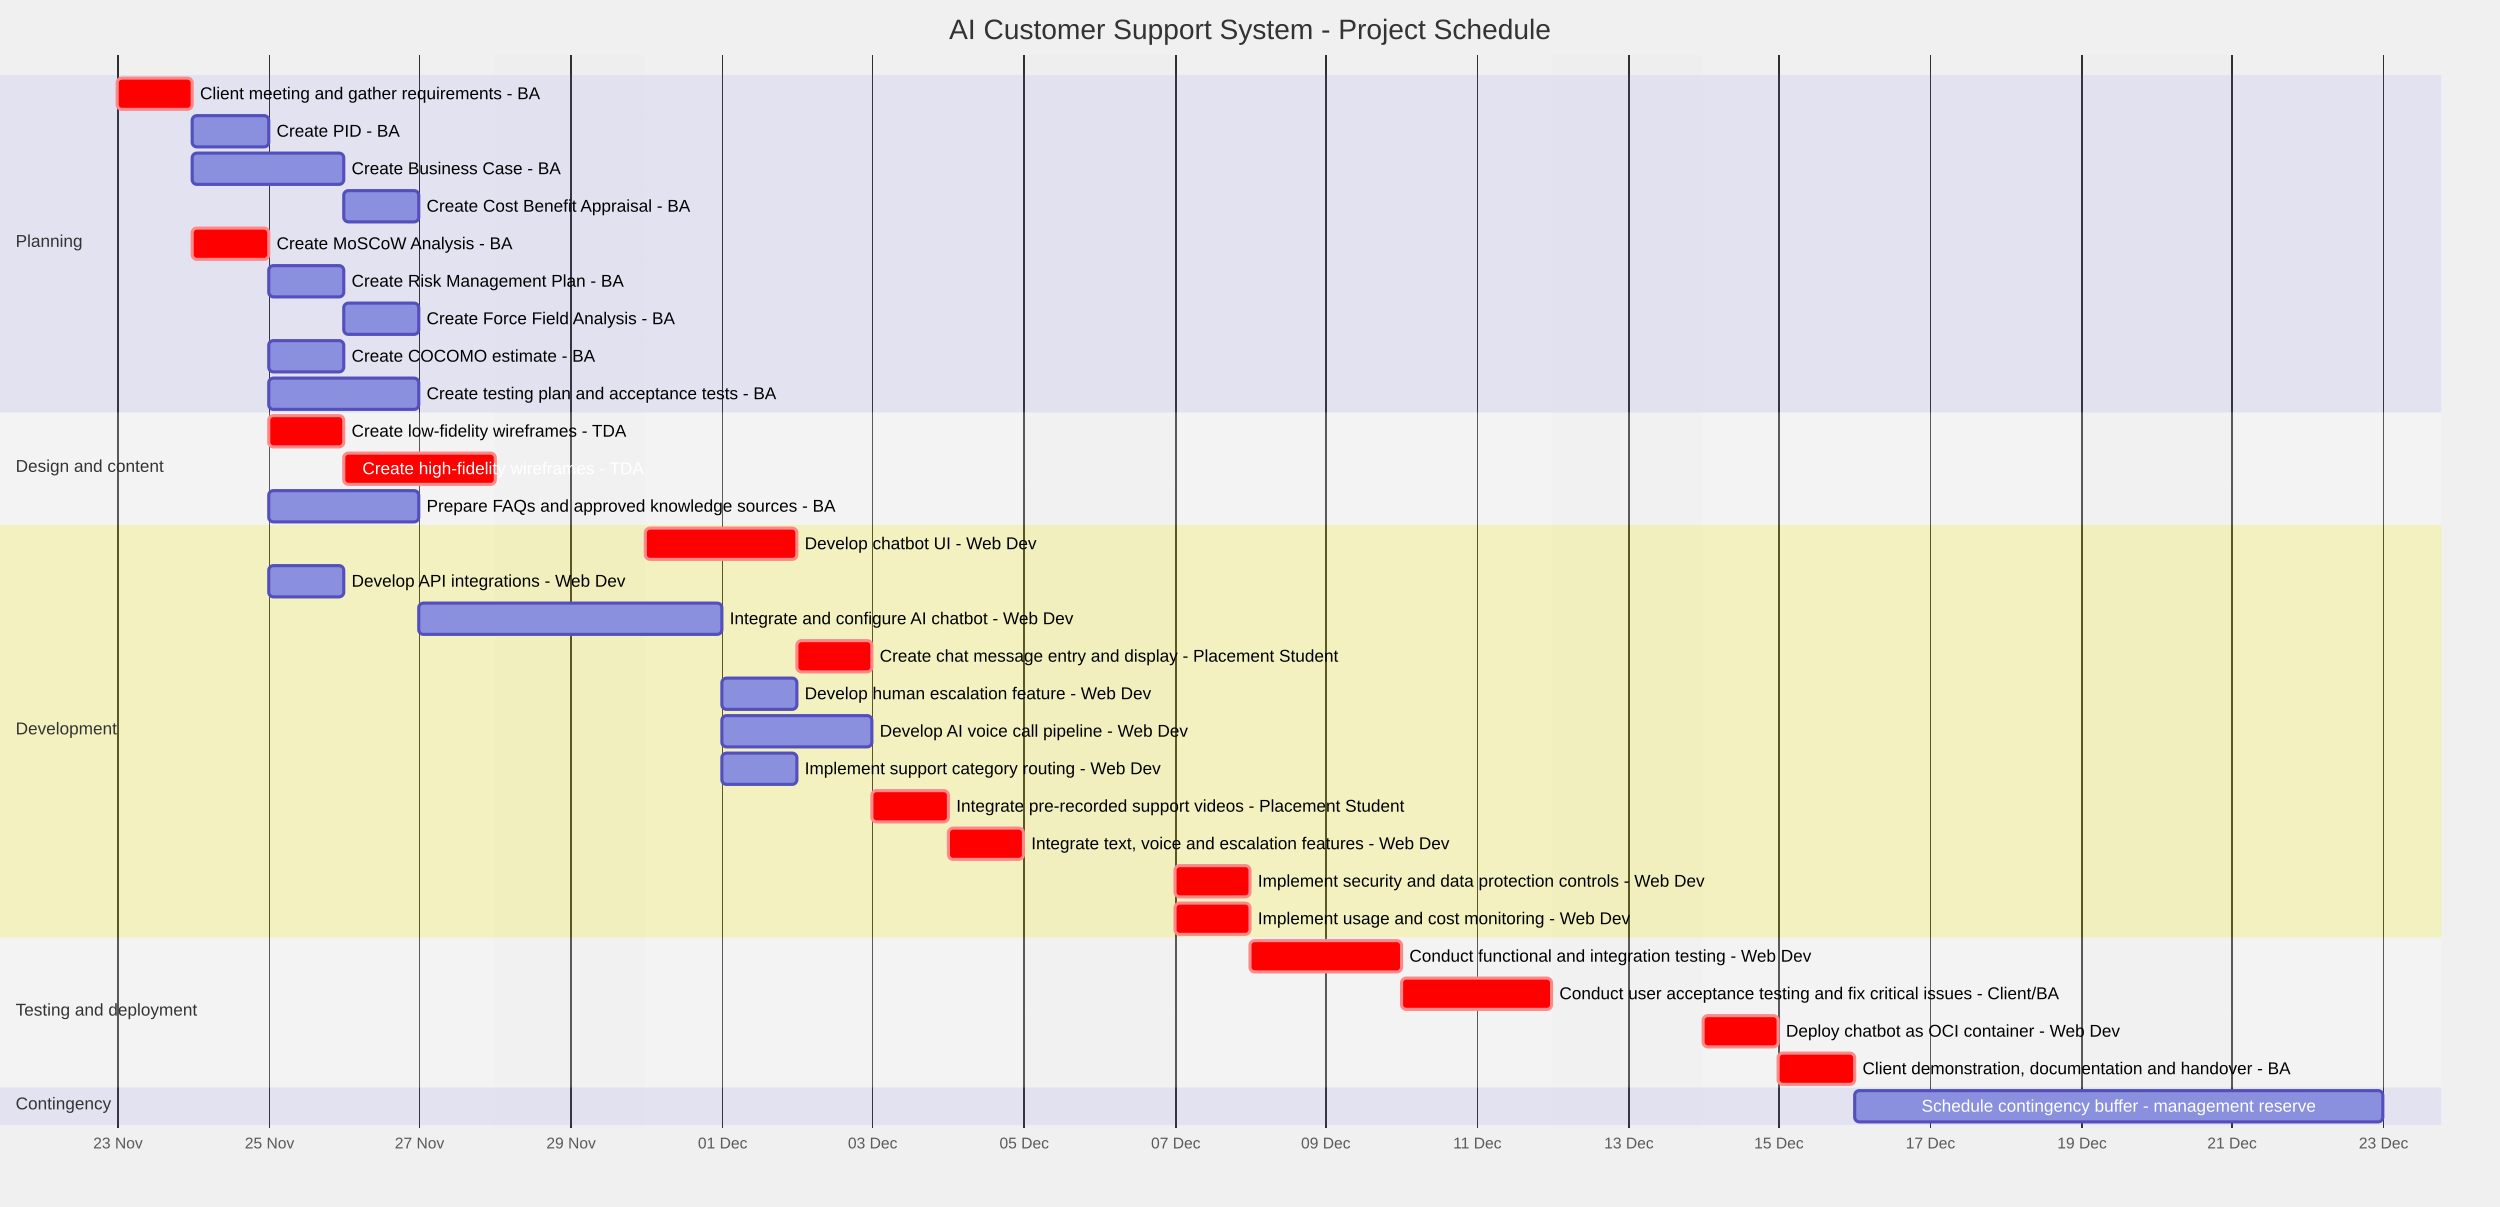
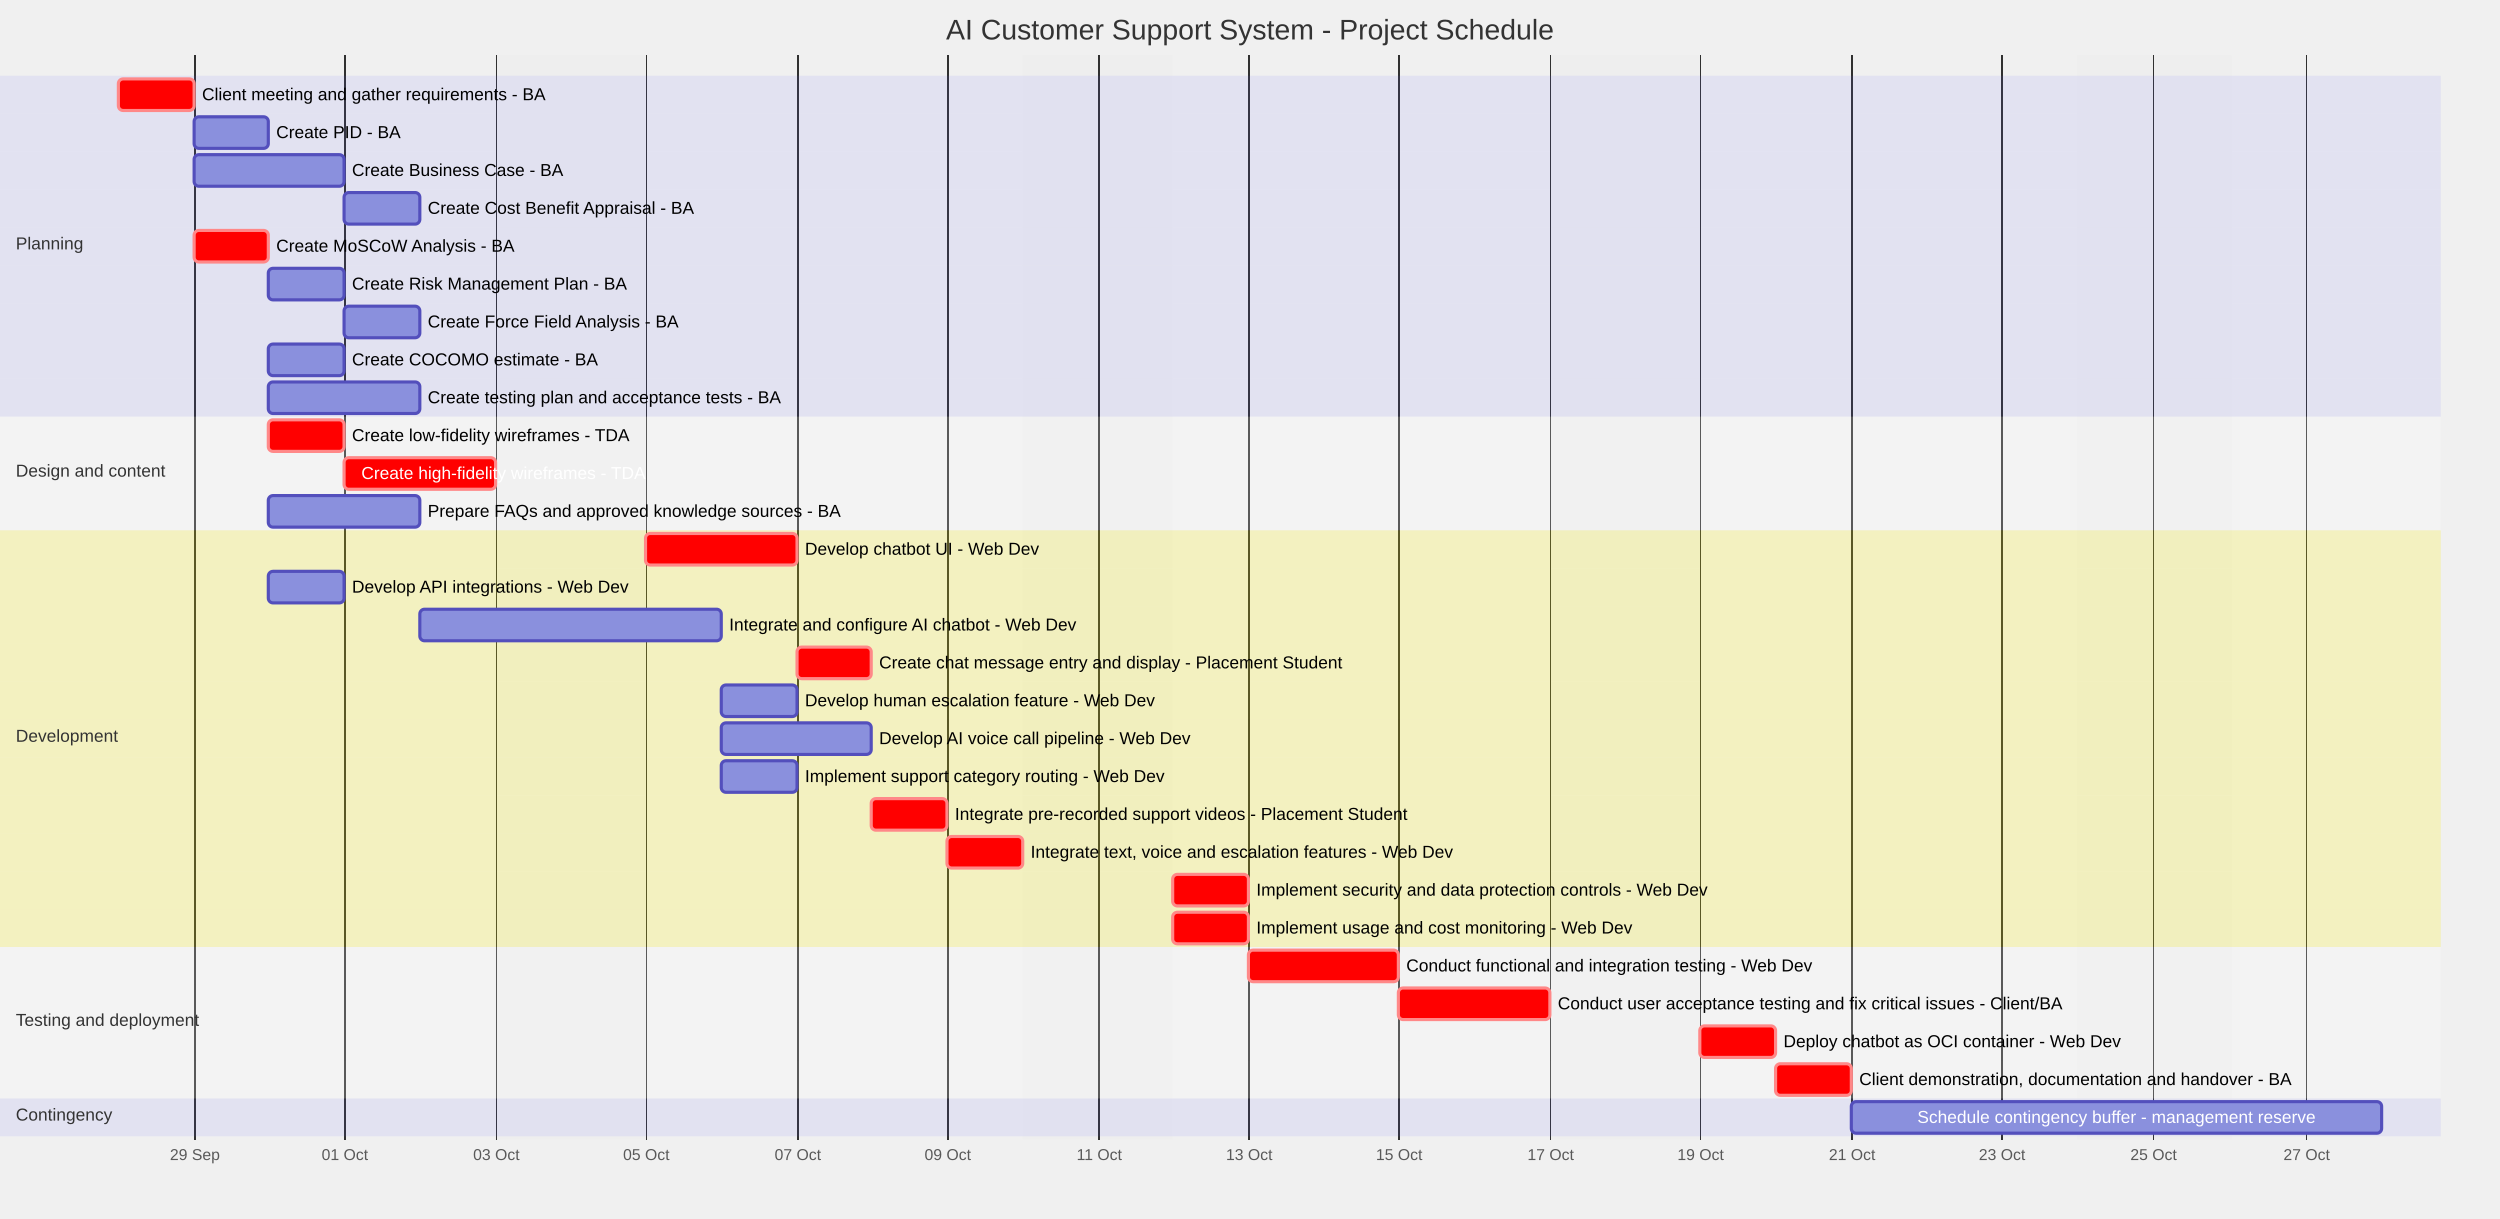
- <svg xmlns="http://www.w3.org/2000/svg" id="my-svg" width="100%" viewBox="0 0 1600 772" style="max-width: 1600px; background-color: white; max-height: 1600px;" role="graphics-document document" aria-roledescription="gantt">
-   <style>#my-svg{font-family:"trebuchet ms",verdana,arial,sans-serif;font-size:16px;fill:#333;}@keyframes edge-animation-frame{from{stroke-dashoffset:0;}}@keyframes dash{to{stroke-dashoffset:0;}}#my-svg .edge-animation-slow{stroke-dasharray:9,5!important;stroke-dashoffset:900;animation:dash 50s linear infinite;stroke-linecap:round;}#my-svg .edge-animation-fast{stroke-dasharray:9,5!important;stroke-dashoffset:900;animation:dash 20s linear infinite;stroke-linecap:round;}#my-svg .error-icon{fill:#552222;}#my-svg .error-text{fill:#552222;stroke:#552222;}#my-svg .edge-thickness-normal{stroke-width:1px;}#my-svg .edge-thickness-thick{stroke-width:3.5px;}#my-svg .edge-pattern-solid{stroke-dasharray:0;}#my-svg .edge-thickness-invisible{stroke-width:0;fill:none;}#my-svg .edge-pattern-dashed{stroke-dasharray:3;}#my-svg .edge-pattern-dotted{stroke-dasharray:2;}#my-svg .marker{fill:#333333;stroke:#333333;}#my-svg .marker.cross{stroke:#333333;}#my-svg svg{font-family:"trebuchet ms",verdana,arial,sans-serif;font-size:16px;}#my-svg p{margin:0;}#my-svg .mermaid-main-font{font-family:"trebuchet ms",verdana,arial,sans-serif;}#my-svg .exclude-range{fill:#eeeeee;}#my-svg .section{stroke:none;opacity:0.2;}#my-svg .section0{fill:rgba(102, 102, 255, 0.49);}#my-svg .section2{fill:#fff400;}#my-svg .section1,#my-svg .section3{fill:white;opacity:0.2;}#my-svg .sectionTitle0{fill:#333;}#my-svg .sectionTitle1{fill:#333;}#my-svg .sectionTitle2{fill:#333;}#my-svg .sectionTitle3{fill:#333;}#my-svg .sectionTitle{text-anchor:start;font-family:"trebuchet ms",verdana,arial,sans-serif;}#my-svg .grid .tick{stroke:lightgrey;opacity:0.8;shape-rendering:crispEdges;}#my-svg .grid .tick text{font-family:"trebuchet ms",verdana,arial,sans-serif;fill:#333;}#my-svg .grid path{stroke-width:0;}#my-svg .today{fill:none;stroke:red;stroke-width:2px;}#my-svg .task{stroke-width:2;}#my-svg .taskText{text-anchor:middle;font-family:"trebuchet ms",verdana,arial,sans-serif;}#my-svg .taskTextOutsideRight{fill:black;text-anchor:start;font-family:"trebuchet ms",verdana,arial,sans-serif;}#my-svg .taskTextOutsideLeft{fill:black;text-anchor:end;}#my-svg .task.clickable{cursor:pointer;}#my-svg .taskText.clickable{cursor:pointer;fill:#003163!important;font-weight:bold;}#my-svg .taskTextOutsideLeft.clickable{cursor:pointer;fill:#003163!important;font-weight:bold;}#my-svg .taskTextOutsideRight.clickable{cursor:pointer;fill:#003163!important;font-weight:bold;}#my-svg .taskText0,#my-svg .taskText1,#my-svg .taskText2,#my-svg .taskText3{fill:white;}#my-svg .task0,#my-svg .task1,#my-svg .task2,#my-svg .task3{fill:#8a90dd;stroke:#534fbc;}#my-svg .taskTextOutside0,#my-svg .taskTextOutside2{fill:black;}#my-svg .taskTextOutside1,#my-svg .taskTextOutside3{fill:black;}#my-svg .active0,#my-svg .active1,#my-svg .active2,#my-svg .active3{fill:#bfc7ff;stroke:#534fbc;}#my-svg .activeText0,#my-svg .activeText1,#my-svg .activeText2,#my-svg .activeText3{fill:black!important;}#my-svg .done0,#my-svg .done1,#my-svg .done2,#my-svg .done3{stroke:grey;fill:lightgrey;stroke-width:2;}#my-svg .doneText0,#my-svg .doneText1,#my-svg .doneText2,#my-svg .doneText3{fill:black!important;}#my-svg .doneText0.taskTextOutsideLeft,#my-svg .doneText0.taskTextOutsideRight,#my-svg .doneText1.taskTextOutsideLeft,#my-svg .doneText1.taskTextOutsideRight,#my-svg .doneText2.taskTextOutsideLeft,#my-svg .doneText2.taskTextOutsideRight,#my-svg .doneText3.taskTextOutsideLeft,#my-svg .doneText3.taskTextOutsideRight{fill:black!important;}#my-svg .crit0,#my-svg .crit1,#my-svg .crit2,#my-svg .crit3{stroke:#ff8888;fill:red;stroke-width:2;}#my-svg .activeCrit0,#my-svg .activeCrit1,#my-svg .activeCrit2,#my-svg .activeCrit3{stroke:#ff8888;fill:#bfc7ff;stroke-width:2;}#my-svg .doneCrit0,#my-svg .doneCrit1,#my-svg .doneCrit2,#my-svg .doneCrit3{stroke:#ff8888;fill:lightgrey;stroke-width:2;cursor:pointer;shape-rendering:crispEdges;}#my-svg .milestone{transform:rotate(45deg) scale(0.8,0.8);}#my-svg .milestoneText{font-style:italic;}#my-svg .doneCritText0,#my-svg .doneCritText1,#my-svg .doneCritText2,#my-svg .doneCritText3{fill:black!important;}#my-svg .doneCritText0.taskTextOutsideLeft,#my-svg .doneCritText0.taskTextOutsideRight,#my-svg .doneCritText1.taskTextOutsideLeft,#my-svg .doneCritText1.taskTextOutsideRight,#my-svg .doneCritText2.taskTextOutsideLeft,#my-svg .doneCritText2.taskTextOutsideRight,#my-svg .doneCritText3.taskTextOutsideLeft,#my-svg .doneCritText3.taskTextOutsideRight{fill:black!important;}#my-svg .vert{stroke:navy;}#my-svg .vertText{font-size:15px;text-anchor:middle;fill:navy!important;}#my-svg .activeCritText0,#my-svg .activeCritText1,#my-svg .activeCritText2,#my-svg .activeCritText3{fill:black!important;}#my-svg .titleText{text-anchor:middle;font-size:18px;fill:#333;font-family:"trebuchet ms",verdana,arial,sans-serif;}#my-svg .node .neo-node{stroke:#9370DB;}#my-svg [data-look="neo"].node rect,#my-svg [data-look="neo"].cluster rect,#my-svg [data-look="neo"].node polygon{stroke:#9370DB;filter:drop-shadow(1px 2px 2px rgba(185, 185, 185, 1));}#my-svg [data-look="neo"].swimlane.cluster rect{filter:none;}#my-svg [data-look="neo"].node path{stroke:#9370DB;stroke-width:1px;}#my-svg [data-look="neo"].node .outer-path{filter:drop-shadow(1px 2px 2px rgba(185, 185, 185, 1));}#my-svg [data-look="neo"].node .neo-line path{stroke:#9370DB;filter:none;}#my-svg [data-look="neo"].node circle{stroke:#9370DB;filter:drop-shadow(1px 2px 2px rgba(185, 185, 185, 1));}#my-svg [data-look="neo"].node circle .state-start{fill:#000000;}#my-svg [data-look="neo"].icon-shape .icon{fill:#9370DB;filter:drop-shadow(1px 2px 2px rgba(185, 185, 185, 1));}#my-svg [data-look="neo"].icon-shape .icon-neo path{stroke:#9370DB;filter:drop-shadow(1px 2px 2px rgba(185, 185, 185, 1));}#my-svg :root{--mermaid-font-family:"trebuchet ms",verdana,arial,sans-serif;}</style>
+ <svg xmlns="http://www.w3.org/2000/svg" id="my-svg" width="100%" viewBox="0 0 1584 772" style="max-width: 1584px; background-color: white;" role="graphics-document document" aria-roledescription="gantt">
+   <style>#my-svg{font-family:"trebuchet ms",verdana,arial,sans-serif;font-size:16px;fill:#333;}#my-svg .error-icon{fill:#552222;}#my-svg .error-text{fill:#552222;stroke:#552222;}#my-svg .edge-thickness-normal{stroke-width:2px;}#my-svg .edge-thickness-thick{stroke-width:3.5px;}#my-svg .edge-pattern-solid{stroke-dasharray:0;}#my-svg .edge-pattern-dashed{stroke-dasharray:3;}#my-svg .edge-pattern-dotted{stroke-dasharray:2;}#my-svg .marker{fill:#333333;stroke:#333333;}#my-svg .marker.cross{stroke:#333333;}#my-svg svg{font-family:"trebuchet ms",verdana,arial,sans-serif;font-size:16px;}#my-svg .mermaid-main-font{font-family:var(--mermaid-font-family, "trebuchet ms", verdana, arial, sans-serif);}#my-svg .exclude-range{fill:#eeeeee;}#my-svg .section{stroke:none;opacity:0.2;}#my-svg .section0{fill:rgba(102, 102, 255, 0.49);}#my-svg .section2{fill:#fff400;}#my-svg .section1,#my-svg .section3{fill:white;opacity:0.2;}#my-svg .sectionTitle0{fill:#333;}#my-svg .sectionTitle1{fill:#333;}#my-svg .sectionTitle2{fill:#333;}#my-svg .sectionTitle3{fill:#333;}#my-svg .sectionTitle{text-anchor:start;font-family:var(--mermaid-font-family, "trebuchet ms", verdana, arial, sans-serif);}#my-svg .grid .tick{stroke:lightgrey;opacity:0.8;shape-rendering:crispEdges;}#my-svg .grid .tick text{font-family:"trebuchet ms",verdana,arial,sans-serif;fill:#333;}#my-svg .grid path{stroke-width:0;}#my-svg .today{fill:none;stroke:red;stroke-width:2px;}#my-svg .task{stroke-width:2;}#my-svg .taskText{text-anchor:middle;font-family:var(--mermaid-font-family, "trebuchet ms", verdana, arial, sans-serif);}#my-svg .taskTextOutsideRight{fill:black;text-anchor:start;font-family:var(--mermaid-font-family, "trebuchet ms", verdana, arial, sans-serif);}#my-svg .taskTextOutsideLeft{fill:black;text-anchor:end;}#my-svg .task.clickable{cursor:pointer;}#my-svg .taskText.clickable{cursor:pointer;fill:#003163!important;font-weight:bold;}#my-svg .taskTextOutsideLeft.clickable{cursor:pointer;fill:#003163!important;font-weight:bold;}#my-svg .taskTextOutsideRight.clickable{cursor:pointer;fill:#003163!important;font-weight:bold;}#my-svg .taskText0,#my-svg .taskText1,#my-svg .taskText2,#my-svg .taskText3{fill:white;}#my-svg .task0,#my-svg .task1,#my-svg .task2,#my-svg .task3{fill:#8a90dd;stroke:#534fbc;}#my-svg .taskTextOutside0,#my-svg .taskTextOutside2{fill:black;}#my-svg .taskTextOutside1,#my-svg .taskTextOutside3{fill:black;}#my-svg .active0,#my-svg .active1,#my-svg .active2,#my-svg .active3{fill:#bfc7ff;stroke:#534fbc;}#my-svg .activeText0,#my-svg .activeText1,#my-svg .activeText2,#my-svg .activeText3{fill:black!important;}#my-svg .done0,#my-svg .done1,#my-svg .done2,#my-svg .done3{stroke:grey;fill:lightgrey;stroke-width:2;}#my-svg .doneText0,#my-svg .doneText1,#my-svg .doneText2,#my-svg .doneText3{fill:black!important;}#my-svg .crit0,#my-svg .crit1,#my-svg .crit2,#my-svg .crit3{stroke:#ff8888;fill:red;stroke-width:2;}#my-svg .activeCrit0,#my-svg .activeCrit1,#my-svg .activeCrit2,#my-svg .activeCrit3{stroke:#ff8888;fill:#bfc7ff;stroke-width:2;}#my-svg .doneCrit0,#my-svg .doneCrit1,#my-svg .doneCrit2,#my-svg .doneCrit3{stroke:#ff8888;fill:lightgrey;stroke-width:2;cursor:pointer;shape-rendering:crispEdges;}#my-svg .milestone{transform:rotate(45deg) scale(0.8,0.8);}#my-svg .milestoneText{font-style:italic;}#my-svg .doneCritText0,#my-svg .doneCritText1,#my-svg .doneCritText2,#my-svg .doneCritText3{fill:black!important;}#my-svg .activeCritText0,#my-svg .activeCritText1,#my-svg .activeCritText2,#my-svg .activeCritText3{fill:black!important;}#my-svg .titleText{text-anchor:middle;font-size:18px;fill:#333;font-family:var(--mermaid-font-family, "trebuchet ms", verdana, arial, sans-serif);}#my-svg :root{--mermaid-font-family:"trebuchet ms",verdana,arial,sans-serif;}</style>
  <g />
  <g>
-     <rect id="my-svg-exclude-2026-11-28" x="317" y="35" width="96" height="687" transform-origin="341px 386px" class="exclude-range" />
-     <rect id="my-svg-exclude-2026-12-05" x="655" y="35" width="97" height="687" transform-origin="679px 410px" class="exclude-range" />
-     <rect id="my-svg-exclude-2026-12-12" x="993" y="35" width="97" height="687" transform-origin="1017.5px 434px" class="exclude-range" />
-     <rect id="my-svg-exclude-2026-12-19" x="1332" y="35" width="96" height="687" transform-origin="1356px 458px" class="exclude-range" />
+     <rect id="exclude-2026-10-03" x="314" y="35" width="95" height="687" transform-origin="337.5px 386px" class="exclude-range" />
+     <rect id="exclude-2026-10-10" x="648" y="35" width="95" height="687" transform-origin="672px 410px" class="exclude-range" />
+     <rect id="exclude-2026-10-17" x="982" y="35" width="95" height="687" transform-origin="1006px 434px" class="exclude-range" />
+     <rect id="exclude-2026-10-24" x="1316" y="35" width="98" height="687" transform-origin="1340px 458px" class="exclude-range" />
  </g>
  <g class="grid" transform="translate(75, 722)" fill="none" font-size="10" font-family="sans-serif" text-anchor="middle">
-     <path class="domain" stroke="currentColor" d="M0.5,-687V0.5H1450.5V-687" />
-     <g class="tick" opacity="1" transform="translate(0.5,0)">
+     <path class="domain" stroke="currentColor" d="M0.5,-687V0.5H1434.5V-687" />
+     <g class="tick" opacity="1" transform="translate(48.5,0)">
      <line stroke="currentColor" y2="-687" />
-       <text fill="#000" y="3" dy="1em" stroke="none" font-size="10" style="text-anchor: middle;">23 Nov</text>
+       <text fill="#000" y="3" dy="1em" stroke="none" font-size="10" style="text-anchor: middle;">29 Sep</text>
    </g>
-     <g class="tick" opacity="1" transform="translate(97.5,0)">
+     <g class="tick" opacity="1" transform="translate(143.5,0)">
      <line stroke="currentColor" y2="-687" />
-       <text fill="#000" y="3" dy="1em" stroke="none" font-size="10" style="text-anchor: middle;">25 Nov</text>
+       <text fill="#000" y="3" dy="1em" stroke="none" font-size="10" style="text-anchor: middle;">01 Oct</text>
    </g>
-     <g class="tick" opacity="1" transform="translate(193.5,0)">
+     <g class="tick" opacity="1" transform="translate(239.5,0)">
      <line stroke="currentColor" y2="-687" />
-       <text fill="#000" y="3" dy="1em" stroke="none" font-size="10" style="text-anchor: middle;">27 Nov</text>
+       <text fill="#000" y="3" dy="1em" stroke="none" font-size="10" style="text-anchor: middle;">03 Oct</text>
    </g>
-     <g class="tick" opacity="1" transform="translate(290.5,0)">
+     <g class="tick" opacity="1" transform="translate(334.5,0)">
      <line stroke="currentColor" y2="-687" />
-       <text fill="#000" y="3" dy="1em" stroke="none" font-size="10" style="text-anchor: middle;">29 Nov</text>
+       <text fill="#000" y="3" dy="1em" stroke="none" font-size="10" style="text-anchor: middle;">05 Oct</text>
    </g>
-     <g class="tick" opacity="1" transform="translate(387.5,0)">
+     <g class="tick" opacity="1" transform="translate(430.5,0)">
      <line stroke="currentColor" y2="-687" />
-       <text fill="#000" y="3" dy="1em" stroke="none" font-size="10" style="text-anchor: middle;">01 Dec</text>
+       <text fill="#000" y="3" dy="1em" stroke="none" font-size="10" style="text-anchor: middle;">07 Oct</text>
    </g>
-     <g class="tick" opacity="1" transform="translate(483.5,0)">
+     <g class="tick" opacity="1" transform="translate(525.5,0)">
      <line stroke="currentColor" y2="-687" />
-       <text fill="#000" y="3" dy="1em" stroke="none" font-size="10" style="text-anchor: middle;">03 Dec</text>
+       <text fill="#000" y="3" dy="1em" stroke="none" font-size="10" style="text-anchor: middle;">09 Oct</text>
    </g>
-     <g class="tick" opacity="1" transform="translate(580.5,0)">
+     <g class="tick" opacity="1" transform="translate(621.5,0)">
      <line stroke="currentColor" y2="-687" />
-       <text fill="#000" y="3" dy="1em" stroke="none" font-size="10" style="text-anchor: middle;">05 Dec</text>
+       <text fill="#000" y="3" dy="1em" stroke="none" font-size="10" style="text-anchor: middle;">11 Oct</text>
    </g>
-     <g class="tick" opacity="1" transform="translate(677.5,0)">
+     <g class="tick" opacity="1" transform="translate(716.5,0)">
      <line stroke="currentColor" y2="-687" />
-       <text fill="#000" y="3" dy="1em" stroke="none" font-size="10" style="text-anchor: middle;">07 Dec</text>
+       <text fill="#000" y="3" dy="1em" stroke="none" font-size="10" style="text-anchor: middle;">13 Oct</text>
    </g>
-     <g class="tick" opacity="1" transform="translate(773.5,0)">
+     <g class="tick" opacity="1" transform="translate(811.5,0)">
      <line stroke="currentColor" y2="-687" />
-       <text fill="#000" y="3" dy="1em" stroke="none" font-size="10" style="text-anchor: middle;">09 Dec</text>
+       <text fill="#000" y="3" dy="1em" stroke="none" font-size="10" style="text-anchor: middle;">15 Oct</text>
    </g>
-     <g class="tick" opacity="1" transform="translate(870.5,0)">
+     <g class="tick" opacity="1" transform="translate(907.5,0)">
      <line stroke="currentColor" y2="-687" />
-       <text fill="#000" y="3" dy="1em" stroke="none" font-size="10" style="text-anchor: middle;">11 Dec</text>
+       <text fill="#000" y="3" dy="1em" stroke="none" font-size="10" style="text-anchor: middle;">17 Oct</text>
    </g>
-     <g class="tick" opacity="1" transform="translate(967.5,0)">
+     <g class="tick" opacity="1" transform="translate(1002.5,0)">
      <line stroke="currentColor" y2="-687" />
-       <text fill="#000" y="3" dy="1em" stroke="none" font-size="10" style="text-anchor: middle;">13 Dec</text>
+       <text fill="#000" y="3" dy="1em" stroke="none" font-size="10" style="text-anchor: middle;">19 Oct</text>
    </g>
-     <g class="tick" opacity="1" transform="translate(1063.5,0)">
+     <g class="tick" opacity="1" transform="translate(1098.5,0)">
      <line stroke="currentColor" y2="-687" />
-       <text fill="#000" y="3" dy="1em" stroke="none" font-size="10" style="text-anchor: middle;">15 Dec</text>
+       <text fill="#000" y="3" dy="1em" stroke="none" font-size="10" style="text-anchor: middle;">21 Oct</text>
    </g>
-     <g class="tick" opacity="1" transform="translate(1160.5,0)">
+     <g class="tick" opacity="1" transform="translate(1193.5,0)">
      <line stroke="currentColor" y2="-687" />
-       <text fill="#000" y="3" dy="1em" stroke="none" font-size="10" style="text-anchor: middle;">17 Dec</text>
+       <text fill="#000" y="3" dy="1em" stroke="none" font-size="10" style="text-anchor: middle;">23 Oct</text>
    </g>
-     <g class="tick" opacity="1" transform="translate(1257.5,0)">
+     <g class="tick" opacity="1" transform="translate(1289.5,0)">
      <line stroke="currentColor" y2="-687" />
-       <text fill="#000" y="3" dy="1em" stroke="none" font-size="10" style="text-anchor: middle;">19 Dec</text>
+       <text fill="#000" y="3" dy="1em" stroke="none" font-size="10" style="text-anchor: middle;">25 Oct</text>
    </g>
-     <g class="tick" opacity="1" transform="translate(1353.5,0)">
+     <g class="tick" opacity="1" transform="translate(1386.5,0)">
      <line stroke="currentColor" y2="-687" />
-       <text fill="#000" y="3" dy="1em" stroke="none" font-size="10" style="text-anchor: middle;">21 Dec</text>
-     </g>
-     <g class="tick" opacity="1" transform="translate(1450.5,0)">
-       <line stroke="currentColor" y2="-687" />
-       <text fill="#000" y="3" dy="1em" stroke="none" font-size="10" style="text-anchor: middle;">23 Dec</text>
+       <text fill="#000" y="3" dy="1em" stroke="none" font-size="10" style="text-anchor: middle;">27 Oct</text>
    </g>
  </g>
  <g>
-     <rect x="0" y="48" width="1562.5" height="24" class="section section0" />
-     <rect x="0" y="72" width="1562.5" height="24" class="section section0" />
-     <rect x="0" y="96" width="1562.5" height="24" class="section section0" />
-     <rect x="0" y="144" width="1562.5" height="24" class="section section0" />
-     <rect x="0" y="168" width="1562.5" height="24" class="section section0" />
-     <rect x="0" y="216" width="1562.5" height="24" class="section section0" />
-     <rect x="0" y="240" width="1562.5" height="24" class="section section0" />
-     <rect x="0" y="264" width="1562.5" height="24" class="section section1" />
-     <rect x="0" y="312" width="1562.5" height="24" class="section section1" />
-     <rect x="0" y="360" width="1562.5" height="24" class="section section2" />
-     <rect x="0" y="120" width="1562.5" height="24" class="section section0" />
-     <rect x="0" y="192" width="1562.5" height="24" class="section section0" />
-     <rect x="0" y="288" width="1562.5" height="24" class="section section1" />
-     <rect x="0" y="384" width="1562.5" height="24" class="section section2" />
-     <rect x="0" y="336" width="1562.5" height="24" class="section section2" />
-     <rect x="0" y="432" width="1562.5" height="24" class="section section2" />
-     <rect x="0" y="456" width="1562.5" height="24" class="section section2" />
-     <rect x="0" y="480" width="1562.5" height="24" class="section section2" />
-     <rect x="0" y="408" width="1562.5" height="24" class="section section2" />
-     <rect x="0" y="504" width="1562.5" height="24" class="section section2" />
-     <rect x="0" y="528" width="1562.5" height="24" class="section section2" />
-     <rect x="0" y="552" width="1562.5" height="24" class="section section2" />
-     <rect x="0" y="576" width="1562.5" height="24" class="section section2" />
-     <rect x="0" y="600" width="1562.5" height="24" class="section section3" />
-     <rect x="0" y="624" width="1562.5" height="24" class="section section3" />
-     <rect x="0" y="648" width="1562.5" height="24" class="section section3" />
-     <rect x="0" y="672" width="1562.5" height="24" class="section section3" />
-     <rect x="0" y="696" width="1562.5" height="24" class="section section0" />
+     <rect x="0" y="48" width="1546.5" height="24" class="section section0" />
+     <rect x="0" y="72" width="1546.5" height="24" class="section section0" />
+     <rect x="0" y="96" width="1546.5" height="24" class="section section0" />
+     <rect x="0" y="144" width="1546.5" height="24" class="section section0" />
+     <rect x="0" y="168" width="1546.5" height="24" class="section section0" />
+     <rect x="0" y="216" width="1546.5" height="24" class="section section0" />
+     <rect x="0" y="240" width="1546.5" height="24" class="section section0" />
+     <rect x="0" y="264" width="1546.5" height="24" class="section section1" />
+     <rect x="0" y="312" width="1546.5" height="24" class="section section1" />
+     <rect x="0" y="360" width="1546.5" height="24" class="section section2" />
+     <rect x="0" y="120" width="1546.5" height="24" class="section section0" />
+     <rect x="0" y="192" width="1546.5" height="24" class="section section0" />
+     <rect x="0" y="288" width="1546.5" height="24" class="section section1" />
+     <rect x="0" y="384" width="1546.5" height="24" class="section section2" />
+     <rect x="0" y="336" width="1546.5" height="24" class="section section2" />
+     <rect x="0" y="432" width="1546.5" height="24" class="section section2" />
+     <rect x="0" y="456" width="1546.5" height="24" class="section section2" />
+     <rect x="0" y="480" width="1546.5" height="24" class="section section2" />
+     <rect x="0" y="408" width="1546.5" height="24" class="section section2" />
+     <rect x="0" y="504" width="1546.5" height="24" class="section section2" />
+     <rect x="0" y="528" width="1546.5" height="24" class="section section2" />
+     <rect x="0" y="552" width="1546.5" height="24" class="section section2" />
+     <rect x="0" y="576" width="1546.5" height="24" class="section section2" />
+     <rect x="0" y="600" width="1546.5" height="24" class="section section3" />
+     <rect x="0" y="624" width="1546.5" height="24" class="section section3" />
+     <rect x="0" y="648" width="1546.5" height="24" class="section section3" />
+     <rect x="0" y="672" width="1546.5" height="24" class="section section3" />
+     <rect x="0" y="696" width="1546.5" height="24" class="section section0" />
  </g>
  <g>
-     <rect id="my-svg-t1" rx="3" ry="3" x="75" y="50" width="48" height="20" transform-origin="99px 60px" class="task crit0" />
-     <rect id="my-svg-t2" rx="3" ry="3" x="123" y="74" width="49" height="20" transform-origin="147.5px 84px" class="task task0" />
-     <rect id="my-svg-t3" rx="3" ry="3" x="123" y="98" width="97" height="20" transform-origin="171.5px 108px" class="task task0" />
-     <rect id="my-svg-t5" rx="3" ry="3" x="123" y="146" width="49" height="20" transform-origin="147.5px 156px" class="task crit0" />
-     <rect id="my-svg-t6" rx="3" ry="3" x="172" y="170" width="48" height="20" transform-origin="196px 180px" class="task task0" />
-     <rect id="my-svg-t10" rx="3" ry="3" x="172" y="218" width="48" height="20" transform-origin="196px 228px" class="task task0" />
-     <rect id="my-svg-t11" rx="3" ry="3" x="172" y="242" width="96" height="20" transform-origin="220px 252px" class="task task0" />
-     <rect id="my-svg-t7" rx="3" ry="3" x="172" y="266" width="48" height="20" transform-origin="196px 276px" class="task crit1" />
-     <rect id="my-svg-t14" rx="3" ry="3" x="172" y="314" width="96" height="20" transform-origin="220px 324px" class="task task1" />
-     <rect id="my-svg-t13" rx="3" ry="3" x="172" y="362" width="48" height="20" transform-origin="196px 372px" class="task task2" />
-     <rect id="my-svg-t4" rx="3" ry="3" x="220" y="122" width="48" height="20" transform-origin="244px 132px" class="task task0" />
-     <rect id="my-svg-t9" rx="3" ry="3" x="220" y="194" width="48" height="20" transform-origin="244px 204px" class="task task0" />
-     <rect id="my-svg-t8" rx="3" ry="3" x="220" y="290" width="97" height="20" transform-origin="316.5px 300px" class="task crit1" />
-     <rect id="my-svg-t15" rx="3" ry="3" x="268" y="386" width="194" height="20" transform-origin="365px 396px" class="task task2" />
-     <rect id="my-svg-t12" rx="3" ry="3" x="413" y="338" width="97" height="20" transform-origin="461.5px 348px" class="task crit2" />
-     <rect id="my-svg-t17" rx="3" ry="3" x="462" y="434" width="48" height="20" transform-origin="486px 444px" class="task task2" />
-     <rect id="my-svg-t18" rx="3" ry="3" x="462" y="458" width="96" height="20" transform-origin="510px 468px" class="task task2" />
-     <rect id="my-svg-t19" rx="3" ry="3" x="462" y="482" width="48" height="20" transform-origin="486px 492px" class="task task2" />
-     <rect id="my-svg-t16" rx="3" ry="3" x="510" y="410" width="48" height="20" transform-origin="534px 420px" class="task crit2" />
-     <rect id="my-svg-t20" rx="3" ry="3" x="558" y="506" width="49" height="20" transform-origin="582.5px 516px" class="task crit2" />
-     <rect id="my-svg-t21" rx="3" ry="3" x="607" y="530" width="48" height="20" transform-origin="679.5px 540px" class="task crit2" />
-     <rect id="my-svg-t22" rx="3" ry="3" x="752" y="554" width="48" height="20" transform-origin="776px 564px" class="task crit2" />
-     <rect id="my-svg-t23" rx="3" ry="3" x="752" y="578" width="48" height="20" transform-origin="776px 588px" class="task crit2" />
-     <rect id="my-svg-t24" rx="3" ry="3" x="800" y="602" width="97" height="20" transform-origin="848.5px 612px" class="task crit3" />
-     <rect id="my-svg-t25" rx="3" ry="3" x="897" y="626" width="96" height="20" transform-origin="993.5px 636px" class="task crit3" />
-     <rect id="my-svg-t26" rx="3" ry="3" x="1090" y="650" width="48" height="20" transform-origin="1114px 660px" class="task crit3" />
-     <rect id="my-svg-t27" rx="3" ry="3" x="1138" y="674" width="49" height="20" transform-origin="1162.5px 684px" class="task crit3" />
-     <rect id="my-svg-t28" rx="3" ry="3" x="1187" y="698" width="338" height="20" transform-origin="1356px 708px" class="task task0" />
-     <text id="my-svg-t1-text" font-size="11" x="128" y="63.5" class="taskTextOutsideRight taskTextOutside0  critText0 width-218.33203125">Client meeting and gather requirements - BA              </text>
-     <text id="my-svg-t2-text" font-size="11" x="177" y="87.5" class="taskTextOutsideRight taskTextOutside0  width-79.521484375">Create PID - BA                                          </text>
-     <text id="my-svg-t3-text" font-size="11" x="225" y="111.5" class="taskTextOutsideRight taskTextOutside0  width-134.5537109375">Create Business Case - BA                                </text>
-     <text id="my-svg-t5-text" font-size="11" x="177" y="159.5" class="taskTextOutsideRight taskTextOutside0  critText0 width-151.6552734375">Create MoSCoW Analysis - BA                              </text>
-     <text id="my-svg-t6-text" font-size="11" x="225" y="183.5" class="taskTextOutsideRight taskTextOutside0  width-174.90673828125">Create Risk Management Plan - BA                         </text>
-     <text id="my-svg-t10-text" font-size="11" x="225" y="231.5" class="taskTextOutsideRight taskTextOutside0  width-156.5322265625">Create COCOMO estimate - BA                              </text>
-     <text id="my-svg-t11-text" font-size="11" x="273" y="255.5" class="taskTextOutsideRight taskTextOutside0  width-224.46044921875">Create testing plan and acceptance tests - BA             </text>
-     <text id="my-svg-t7-text" font-size="11" x="225" y="279.5" class="taskTextOutsideRight taskTextOutside1  critText1 width-176.501953125">Create low-fidelity wireframes - TDA                     </text>
-     <text id="my-svg-t14-text" font-size="11" x="273" y="327.5" class="taskTextOutsideRight taskTextOutside1  width-262.3642578125">Prepare FAQs and approved knowledge sources - BA          </text>
-     <text id="my-svg-t13-text" font-size="11" x="225" y="375.5" class="taskTextOutsideRight taskTextOutside2  width-175.77490234375">Develop API integrations - Web Dev                        </text>
-     <text id="my-svg-t4-text" font-size="11" x="273" y="135.5" class="taskTextOutsideRight taskTextOutside0  width-169.412109375">Create Cost Benefit Appraisal - BA                       </text>
-     <text id="my-svg-t9-text" font-size="11" x="273" y="207.5" class="taskTextOutsideRight taskTextOutside0  width-159.60986328125">Create Force Field Analysis - BA                          </text>
-     <text id="my-svg-t8-text" font-size="11" x="322" y="303.5" class="taskText taskText1  critText1 width-180.79345703125">Create high-fidelity wireframes - TDA                     </text>
-     <text id="my-svg-t15-text" font-size="11" x="467" y="399.5" class="taskTextOutsideRight taskTextOutside2  width-220.43017578125">Integrate and configure AI chatbot - Web Dev              </text>
-     <text id="my-svg-t12-text" font-size="11" x="515" y="351.5" class="taskTextOutsideRight taskTextOutside2  critText2 width-148.86572265625">Develop chatbot UI - Web Dev                              </text>
-     <text id="my-svg-t17-text" font-size="11" x="515" y="447.5" class="taskTextOutsideRight taskTextOutside2  width-222.2509765625">Develop human escalation feature - Web Dev                 </text>
-     <text id="my-svg-t18-text" font-size="11" x="563" y="471.5" class="taskTextOutsideRight taskTextOutside2  width-197.78564453125">Develop AI voice call pipeline - Web Dev                   </text>
-     <text id="my-svg-t19-text" font-size="11" x="515" y="495.5" class="taskTextOutsideRight taskTextOutside2  width-228.34716796875">Implement support category routing - Web Dev               </text>
-     <text id="my-svg-t16-text" font-size="11" x="563" y="423.5" class="taskTextOutsideRight taskTextOutside2  critText2 width-293.5">Create chat message entry and display - Placement Student </text>
-     <text id="my-svg-t20-text" font-size="11" x="612" y="519.5" class="taskTextOutsideRight taskTextOutside2  critText2 width-286.78125">Integrate pre-recorded support videos - Placement Student  </text>
-     <text id="my-svg-t21-text" font-size="11" x="660" y="543.5" class="taskTextOutsideRight taskTextOutside2  critText2 width-268.109375">Integrate text, voice and escalation features - Web Dev    </text>
-     <text id="my-svg-t22-text" font-size="11" x="805" y="567.5" class="taskTextOutsideRight taskTextOutside2  critText2 width-286.43017578125">Implement security and data protection controls - Web Dev  </text>
-     <text id="my-svg-t23-text" font-size="11" x="805" y="591.5" class="taskTextOutsideRight taskTextOutside2  critText2 width-238.74560546875">Implement usage and cost monitoring - Web Dev              </text>
-     <text id="my-svg-t24-text" font-size="11" x="902" y="615.5" class="taskTextOutsideRight taskTextOutside3  critText3 width-257.72705078125">Conduct functional and integration testing - Web Dev       </text>
-     <text id="my-svg-t25-text" font-size="11" x="998" y="639.5" class="taskTextOutsideRight taskTextOutside3  critText3 width-320.42578125">Conduct user acceptance testing and fix critical issues - Client/BA </text>
-     <text id="my-svg-t26-text" font-size="11" x="1143" y="663.5" class="taskTextOutsideRight taskTextOutside3  critText3 width-214.28564453125">Deploy chatbot as OCI container - Web Dev                  </text>
-     <text id="my-svg-t27-text" font-size="11" x="1192" y="687.5" class="taskTextOutsideRight taskTextOutside3  critText3 width-274.60498046875">Client demonstration, documentation and handover - BA      </text>
-     <text id="my-svg-t28-text" font-size="11" x="1356" y="711.5" class="taskText taskText0  width-252.34375">Schedule contingency buffer - management reserve            </text>
+     <rect id="t1" rx="3" ry="3" x="75" y="50" width="48" height="20" transform-origin="99px 60px" class="task crit0" />
+     <rect id="t2" rx="3" ry="3" x="123" y="74" width="47" height="20" transform-origin="146.5px 84px" class="task task0" />
+     <rect id="t3" rx="3" ry="3" x="123" y="98" width="95" height="20" transform-origin="170.5px 108px" class="task task0" />
+     <rect id="t5" rx="3" ry="3" x="123" y="146" width="47" height="20" transform-origin="146.5px 156px" class="task crit0" />
+     <rect id="t6" rx="3" ry="3" x="170" y="170" width="48" height="20" transform-origin="194px 180px" class="task task0" />
+     <rect id="t10" rx="3" ry="3" x="170" y="218" width="48" height="20" transform-origin="194px 228px" class="task task0" />
+     <rect id="t11" rx="3" ry="3" x="170" y="242" width="96" height="20" transform-origin="218px 252px" class="task task0" />
+     <rect id="t7" rx="3" ry="3" x="170" y="266" width="48" height="20" transform-origin="194px 276px" class="task crit1" />
+     <rect id="t14" rx="3" ry="3" x="170" y="314" width="96" height="20" transform-origin="218px 324px" class="task task1" />
+     <rect id="t13" rx="3" ry="3" x="170" y="362" width="48" height="20" transform-origin="194px 372px" class="task task2" />
+     <rect id="t4" rx="3" ry="3" x="218" y="122" width="48" height="20" transform-origin="242px 132px" class="task task0" />
+     <rect id="t9" rx="3" ry="3" x="218" y="194" width="48" height="20" transform-origin="242px 204px" class="task task0" />
+     <rect id="t8" rx="3" ry="3" x="218" y="290" width="96" height="20" transform-origin="313.5px 300px" class="task crit1" />
+     <rect id="t15" rx="3" ry="3" x="266" y="386" width="191" height="20" transform-origin="361.5px 396px" class="task task2" />
+     <rect id="t12" rx="3" ry="3" x="409" y="338" width="96" height="20" transform-origin="457px 348px" class="task crit2" />
+     <rect id="t17" rx="3" ry="3" x="457" y="434" width="48" height="20" transform-origin="481px 444px" class="task task2" />
+     <rect id="t18" rx="3" ry="3" x="457" y="458" width="95" height="20" transform-origin="504.5px 468px" class="task task2" />
+     <rect id="t19" rx="3" ry="3" x="457" y="482" width="48" height="20" transform-origin="481px 492px" class="task task2" />
+     <rect id="t16" rx="3" ry="3" x="505" y="410" width="47" height="20" transform-origin="528.5px 420px" class="task crit2" />
+     <rect id="t20" rx="3" ry="3" x="552" y="506" width="48" height="20" transform-origin="576px 516px" class="task crit2" />
+     <rect id="t21" rx="3" ry="3" x="600" y="530" width="48" height="20" transform-origin="671.5px 540px" class="task crit2" />
+     <rect id="t22" rx="3" ry="3" x="743" y="554" width="48" height="20" transform-origin="767px 564px" class="task crit2" />
+     <rect id="t23" rx="3" ry="3" x="743" y="578" width="48" height="20" transform-origin="767px 588px" class="task crit2" />
+     <rect id="t24" rx="3" ry="3" x="791" y="602" width="95" height="20" transform-origin="838.5px 612px" class="task crit3" />
+     <rect id="t25" rx="3" ry="3" x="886" y="626" width="96" height="20" transform-origin="981.5px 636px" class="task crit3" />
+     <rect id="t26" rx="3" ry="3" x="1077" y="650" width="48" height="20" transform-origin="1101px 660px" class="task crit3" />
+     <rect id="t27" rx="3" ry="3" x="1125" y="674" width="48" height="20" transform-origin="1149px 684px" class="task crit3" />
+     <rect id="t28" rx="3" ry="3" x="1173" y="698" width="336" height="20" transform-origin="1341px 708px" class="task task0" />
+     <text id="t1-text" font-size="11" x="128" y="63.5" class="taskTextOutsideRight taskTextOutside0  critText0 width-218.33203125">Client meeting and gather requirements - BA              </text>
+     <text id="t2-text" font-size="11" x="175" y="87.5" class="taskTextOutsideRight taskTextOutside0  width-79.521484375">Create PID - BA                                          </text>
+     <text id="t3-text" font-size="11" x="223" y="111.5" class="taskTextOutsideRight taskTextOutside0  width-134.5537109375">Create Business Case - BA                                </text>
+     <text id="t5-text" font-size="11" x="175" y="159.5" class="taskTextOutsideRight taskTextOutside0  critText0 width-151.6552734375">Create MoSCoW Analysis - BA                              </text>
+     <text id="t6-text" font-size="11" x="223" y="183.5" class="taskTextOutsideRight taskTextOutside0  width-174.90673828125">Create Risk Management Plan - BA                         </text>
+     <text id="t10-text" font-size="11" x="223" y="231.5" class="taskTextOutsideRight taskTextOutside0  width-156.5322265625">Create COCOMO estimate - BA                              </text>
+     <text id="t11-text" font-size="11" x="271" y="255.5" class="taskTextOutsideRight taskTextOutside0  width-224.46044921875">Create testing plan and acceptance tests - BA             </text>
+     <text id="t7-text" font-size="11" x="223" y="279.5" class="taskTextOutsideRight taskTextOutside1  critText1 width-176.501953125">Create low-fidelity wireframes - TDA                     </text>
+     <text id="t14-text" font-size="11" x="271" y="327.5" class="taskTextOutsideRight taskTextOutside1  width-262.3642578125">Prepare FAQs and approved knowledge sources - BA          </text>
+     <text id="t13-text" font-size="11" x="223" y="375.5" class="taskTextOutsideRight taskTextOutside2  width-175.77490234375">Develop API integrations - Web Dev                        </text>
+     <text id="t4-text" font-size="11" x="271" y="135.5" class="taskTextOutsideRight taskTextOutside0  width-169.412109375">Create Cost Benefit Appraisal - BA                       </text>
+     <text id="t9-text" font-size="11" x="271" y="207.5" class="taskTextOutsideRight taskTextOutside0  width-159.60986328125">Create Force Field Analysis - BA                          </text>
+     <text id="t8-text" font-size="11" x="319" y="303.5" class="taskText taskText1  critText1 width-180.79345703125">Create high-fidelity wireframes - TDA                     </text>
+     <text id="t15-text" font-size="11" x="462" y="399.5" class="taskTextOutsideRight taskTextOutside2  width-220.43017578125">Integrate and configure AI chatbot - Web Dev              </text>
+     <text id="t12-text" font-size="11" x="510" y="351.5" class="taskTextOutsideRight taskTextOutside2  critText2 width-148.86572265625">Develop chatbot UI - Web Dev                              </text>
+     <text id="t17-text" font-size="11" x="510" y="447.5" class="taskTextOutsideRight taskTextOutside2  width-222.2509765625">Develop human escalation feature - Web Dev                 </text>
+     <text id="t18-text" font-size="11" x="557" y="471.5" class="taskTextOutsideRight taskTextOutside2  width-197.78564453125">Develop AI voice call pipeline - Web Dev                   </text>
+     <text id="t19-text" font-size="11" x="510" y="495.5" class="taskTextOutsideRight taskTextOutside2  width-228.34716796875">Implement support category routing - Web Dev               </text>
+     <text id="t16-text" font-size="11" x="557" y="423.5" class="taskTextOutsideRight taskTextOutside2  critText2 width-293.5">Create chat message entry and display - Placement Student </text>
+     <text id="t20-text" font-size="11" x="605" y="519.5" class="taskTextOutsideRight taskTextOutside2  critText2 width-286.78125">Integrate pre-recorded support videos - Placement Student  </text>
+     <text id="t21-text" font-size="11" x="653" y="543.5" class="taskTextOutsideRight taskTextOutside2  critText2 width-268.109375">Integrate text, voice and escalation features - Web Dev    </text>
+     <text id="t22-text" font-size="11" x="796" y="567.5" class="taskTextOutsideRight taskTextOutside2  critText2 width-286.43017578125">Implement security and data protection controls - Web Dev  </text>
+     <text id="t23-text" font-size="11" x="796" y="591.5" class="taskTextOutsideRight taskTextOutside2  critText2 width-238.74560546875">Implement usage and cost monitoring - Web Dev              </text>
+     <text id="t24-text" font-size="11" x="891" y="615.5" class="taskTextOutsideRight taskTextOutside3  critText3 width-257.72705078125">Conduct functional and integration testing - Web Dev       </text>
+     <text id="t25-text" font-size="11" x="987" y="639.5" class="taskTextOutsideRight taskTextOutside3  critText3 width-320.42578125">Conduct user acceptance testing and fix critical issues - Client/BA </text>
+     <text id="t26-text" font-size="11" x="1130" y="663.5" class="taskTextOutsideRight taskTextOutside3  critText3 width-214.28564453125">Deploy chatbot as OCI container - Web Dev                  </text>
+     <text id="t27-text" font-size="11" x="1178" y="687.5" class="taskTextOutsideRight taskTextOutside3  critText3 width-274.60498046875">Client demonstration, documentation and handover - BA      </text>
+     <text id="t28-text" font-size="11" x="1341" y="711.5" class="taskText taskText0  width-252.34375">Schedule contingency buffer - management reserve            </text>
  </g>
  <g>
    <text dy="0em" x="10" y="158" font-size="11" class="sectionTitle sectionTitle0">
      <tspan alignment-baseline="central" x="10">Planning</tspan>
    </text>
    <text dy="0em" x="10" y="302" font-size="11" class="sectionTitle sectionTitle1">
      <tspan alignment-baseline="central" x="10">Design and content</tspan>
    </text>
    <text dy="0em" x="10" y="470" font-size="11" class="sectionTitle sectionTitle2">
      <tspan alignment-baseline="central" x="10">Development</tspan>
    </text>
    <text dy="0em" x="10" y="650" font-size="11" class="sectionTitle sectionTitle3">
      <tspan alignment-baseline="central" x="10">Testing and deployment</tspan>
    </text>
    <text dy="0em" x="10" y="710" font-size="11" class="sectionTitle sectionTitle0">
      <tspan alignment-baseline="central" x="10">Contingency</tspan>
    </text>
  </g>
  <g class="today">
-     <line x1="-139" x2="-139" y1="25" y2="747" class="today" />
+     <line x1="2822" x2="2822" y1="25" y2="747" class="today" />
  </g>
-   <text x="800" y="25" class="titleText">AI Customer Support System - Project Schedule</text>
+   <text x="792" y="25" class="titleText">AI Customer Support System - Project Schedule</text>
</svg>
